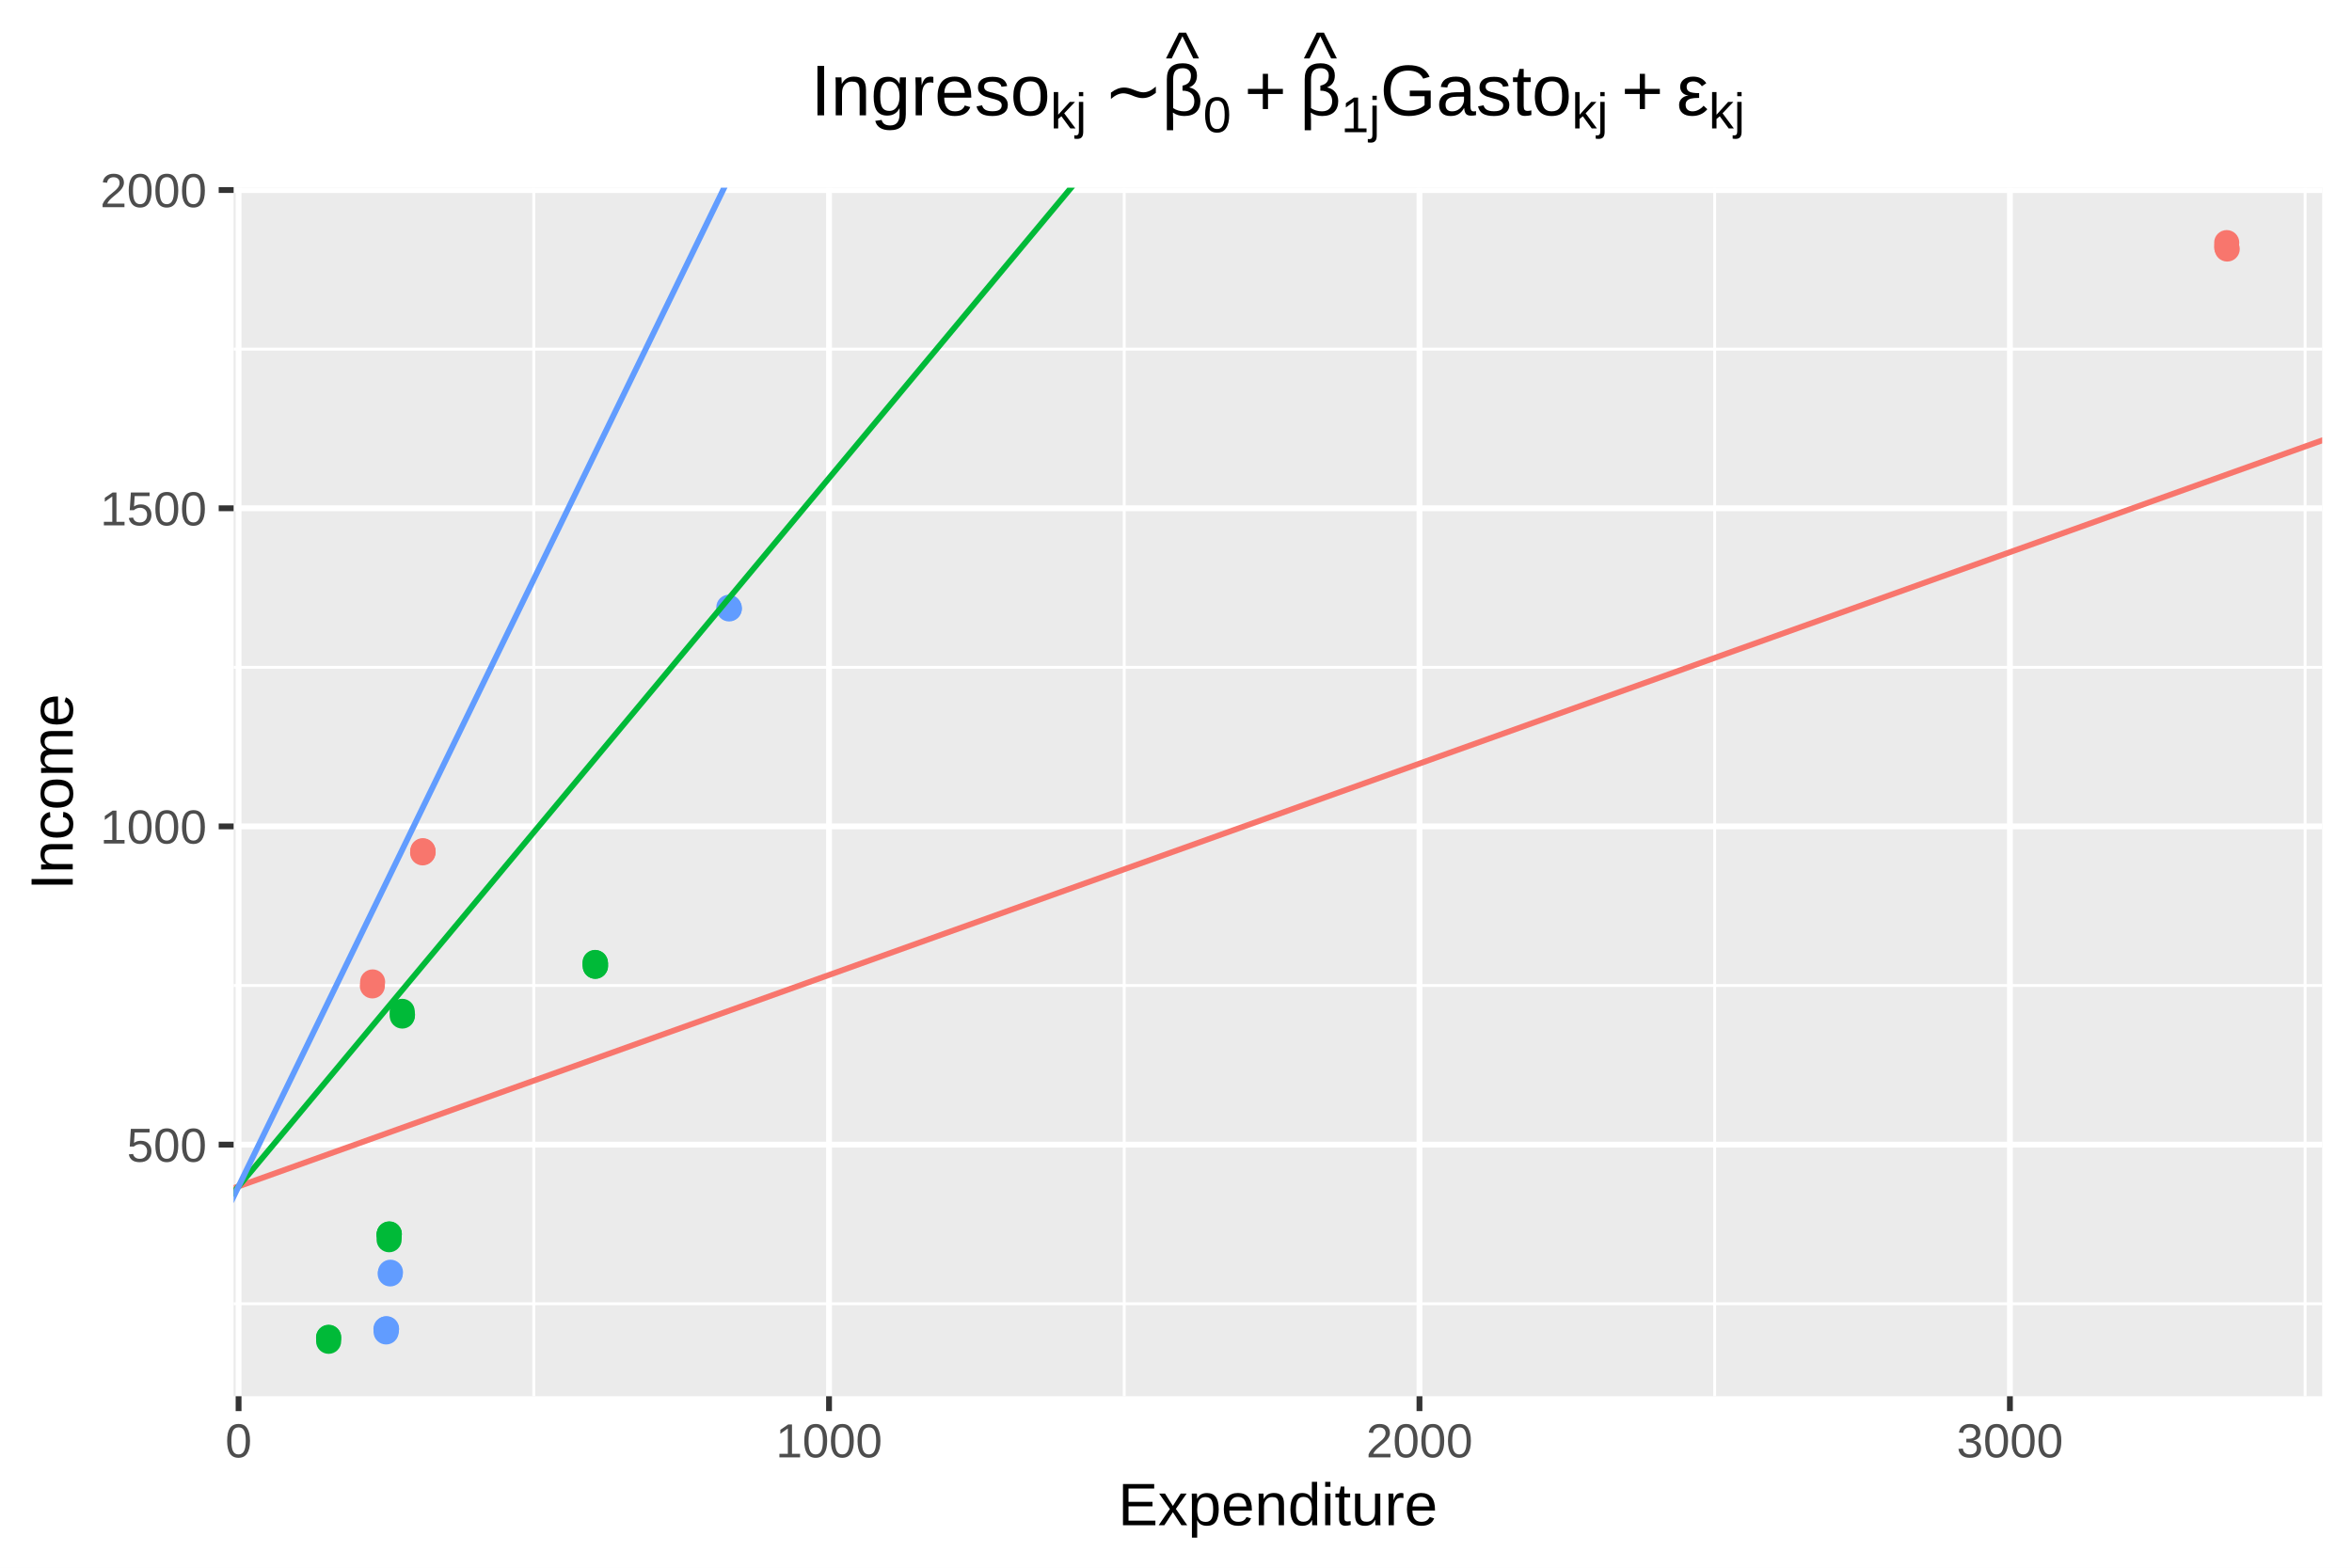
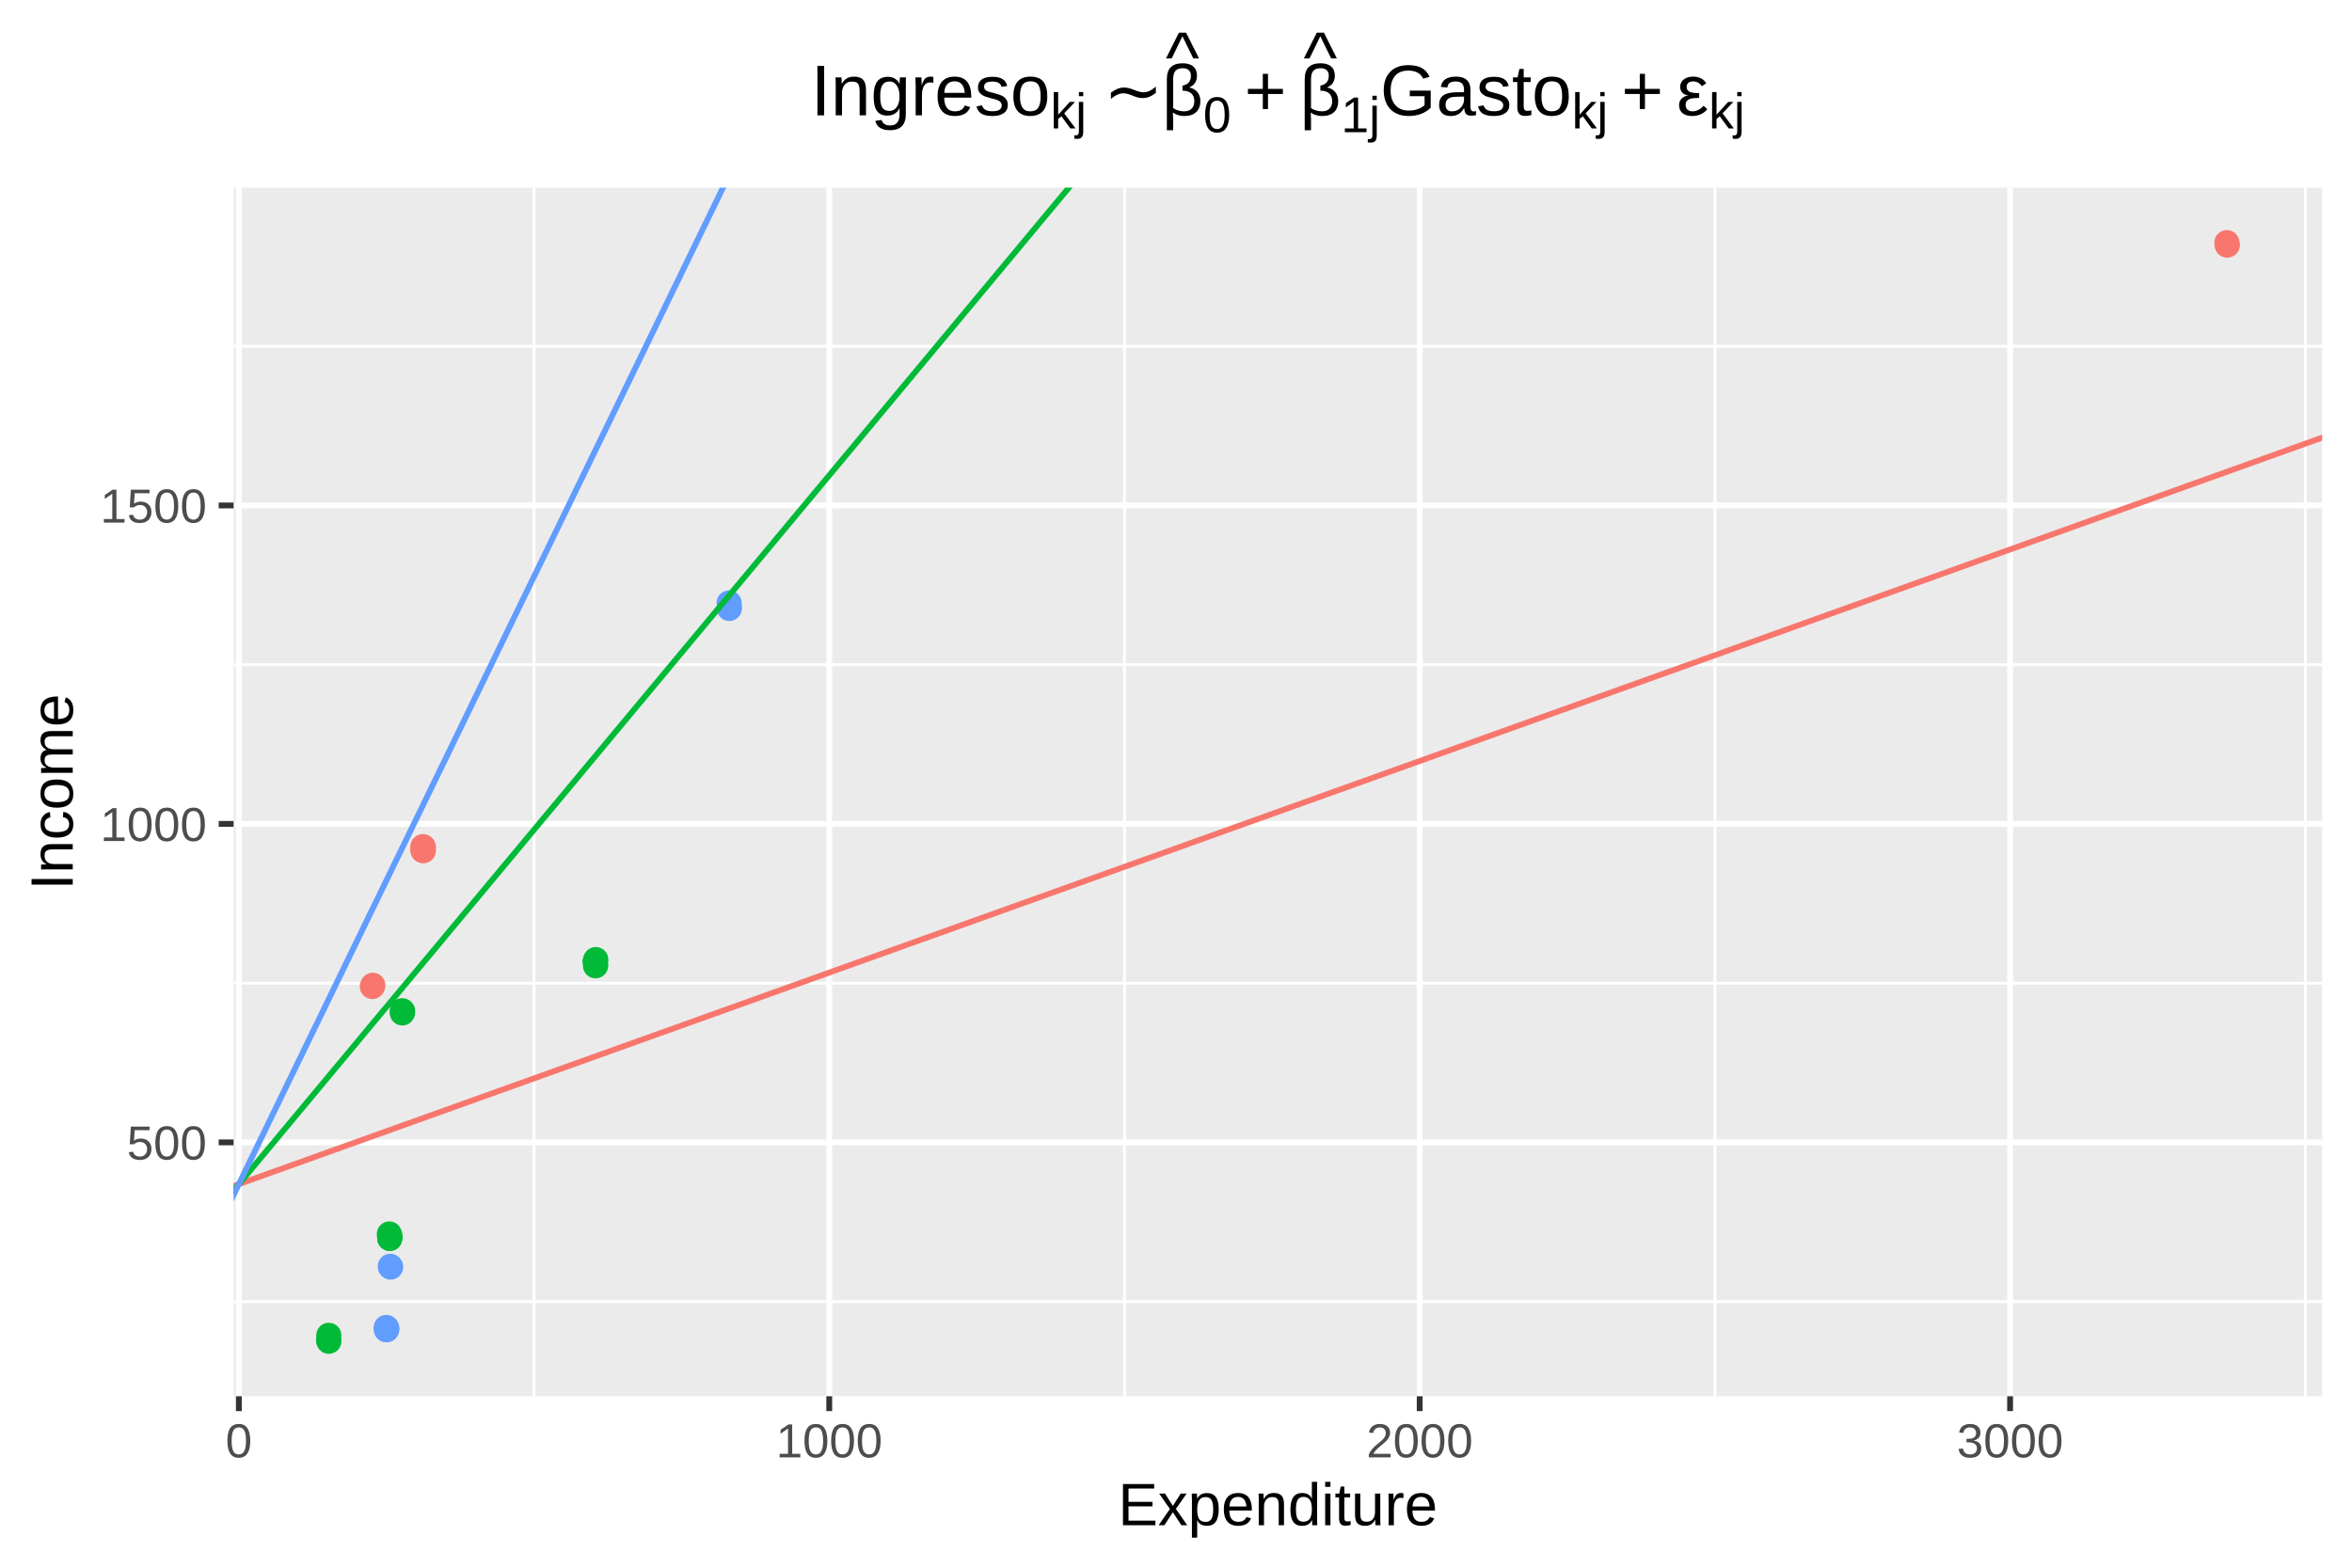
<svg xmlns="http://www.w3.org/2000/svg" width="432.00pt" height="288.00pt" viewBox="0 0 432.00 288.00">
  <g class="svglite">
    <defs>
      <style type="text/css">
    .svglite line, .svglite polyline, .svglite polygon, .svglite path, .svglite rect, .svglite circle {
      fill: none;
      stroke: #000000;
      stroke-linecap: round;
      stroke-linejoin: round;
      stroke-miterlimit: 10.00;
    }
    .svglite text {
      white-space: pre;
    }
    .svglite g.glyphgroup path {
      fill: inherit;
      stroke: none;
    }
  </style>
    </defs>
    <rect width="100%" height="100%" style="stroke: none; fill: #FFFFFF;" />
    <defs>
      <clipPath id="cpMC4wMHw0MzIuMDB8MC4wMHwyODguMDA=">
        <rect x="0.00" y="0.00" width="432.00" height="288.00" />
      </clipPath>
    </defs>
    <g clip-path="url(#cpMC4wMHw0MzIuMDB8MC4wMHwyODguMDA=)">
      <rect x="0" y="0.00" width="432.00" height="288.00" style="stroke-width: 1.07; stroke: #FFFFFF; fill: #FFFFFF;" />
    </g>
    <defs>
      <clipPath id="cpNDIuOTF8NDI2LjUyfDM0LjQ4fDI1Ni41MA==">
        <rect x="42.91" y="34.48" width="383.61" height="222.02" />
      </clipPath>
    </defs>
    <g clip-path="url(#cpNDIuOTF8NDI2LjUyfDM0LjQ4fDI1Ni41MA==)">
      <rect x="42.91" y="34.48" width="383.61" height="222.02" style="stroke-width: 1.07; stroke: none; fill: #EBEBEB;" />
-       <polyline points="42.91,239.51 426.52,239.51 " style="stroke-width: 0.53; stroke: #FFFFFF; stroke-linecap: butt;" />
-       <polyline points="42.91,181.05 426.52,181.05 " style="stroke-width: 0.53; stroke: #FFFFFF; stroke-linecap: butt;" />
-       <polyline points="42.91,122.60 426.52,122.60 " style="stroke-width: 0.53; stroke: #FFFFFF; stroke-linecap: butt;" />
-       <polyline points="42.91,64.14 426.52,64.14 " style="stroke-width: 0.53; stroke: #FFFFFF; stroke-linecap: butt;" />
-       <polyline points="98.04,256.50 98.04,34.48 " style="stroke-width: 0.53; stroke: #FFFFFF; stroke-linecap: butt;" />
-       <polyline points="206.49,256.50 206.49,34.48 " style="stroke-width: 0.53; stroke: #FFFFFF; stroke-linecap: butt;" />
-       <polyline points="314.94,256.50 314.94,34.48 " style="stroke-width: 0.53; stroke: #FFFFFF; stroke-linecap: butt;" />
-       <polyline points="423.39,256.50 423.39,34.48 " style="stroke-width: 0.53; stroke: #FFFFFF; stroke-linecap: butt;" />
-       <polyline points="42.91,210.28 426.52,210.28 " style="stroke-width: 1.07; stroke: #FFFFFF; stroke-linecap: butt;" />
-       <polyline points="42.91,151.82 426.52,151.82 " style="stroke-width: 1.07; stroke: #FFFFFF; stroke-linecap: butt;" />
-       <polyline points="42.91,93.37 426.52,93.37 " style="stroke-width: 1.07; stroke: #FFFFFF; stroke-linecap: butt;" />
-       <polyline points="42.91,34.91 426.52,34.91 " style="stroke-width: 1.07; stroke: #FFFFFF; stroke-linecap: butt;" />
-       <polyline points="43.82,256.50 43.82,34.48 " style="stroke-width: 1.07; stroke: #FFFFFF; stroke-linecap: butt;" />
-       <polyline points="152.27,256.50 152.27,34.48 " style="stroke-width: 1.07; stroke: #FFFFFF; stroke-linecap: butt;" />
-       <polyline points="260.72,256.50 260.72,34.48 " style="stroke-width: 1.07; stroke: #FFFFFF; stroke-linecap: butt;" />
-       <polyline points="369.17,256.50 369.17,34.48 " style="stroke-width: 1.07; stroke: #FFFFFF; stroke-linecap: butt;" />
-       <circle cx="408.97" cy="45.38" r="1.95" style="stroke-width: 0.71; stroke: #F8766D; fill: #F8766D;" />
-       <circle cx="409.08" cy="45.75" r="1.95" style="stroke-width: 0.71; stroke: #F8766D; fill: #F8766D;" />
-       <circle cx="408.99" cy="44.57" r="1.95" style="stroke-width: 0.71; stroke: #F8766D; fill: #F8766D;" />
-       <circle cx="77.66" cy="156.28" r="1.95" style="stroke-width: 0.71; stroke: #F8766D; fill: #F8766D;" />
-       <circle cx="77.62" cy="156.68" r="1.95" style="stroke-width: 0.71; stroke: #F8766D; fill: #F8766D;" />
-       <circle cx="77.69" cy="156.37" r="1.95" style="stroke-width: 0.71; stroke: #F8766D; fill: #F8766D;" />
-       <circle cx="77.72" cy="156.56" r="1.95" style="stroke-width: 0.71; stroke: #F8766D; fill: #F8766D;" />
-       <circle cx="68.44" cy="180.39" r="1.95" style="stroke-width: 0.71; stroke: #F8766D; fill: #F8766D;" />
-       <circle cx="68.39" cy="181.12" r="1.95" style="stroke-width: 0.71; stroke: #F8766D; fill: #F8766D;" />
-       <circle cx="133.92" cy="111.87" r="1.95" style="stroke-width: 0.71; stroke: #619CFF; fill: #619CFF;" />
-       <circle cx="133.98" cy="111.75" r="1.95" style="stroke-width: 0.71; stroke: #619CFF; fill: #619CFF;" />
-       <circle cx="133.87" cy="111.56" r="1.95" style="stroke-width: 0.71; stroke: #619CFF; fill: #619CFF;" />
-       <circle cx="71.67" cy="234.03" r="1.95" style="stroke-width: 0.71; stroke: #619CFF; fill: #619CFF;" />
-       <circle cx="71.72" cy="233.72" r="1.95" style="stroke-width: 0.71; stroke: #619CFF; fill: #619CFF;" />
-       <circle cx="70.89" cy="244.14" r="1.95" style="stroke-width: 0.71; stroke: #619CFF; fill: #619CFF;" />
-       <circle cx="70.92" cy="244.69" r="1.95" style="stroke-width: 0.71; stroke: #619CFF; fill: #619CFF;" />
-       <circle cx="70.98" cy="244.22" r="1.95" style="stroke-width: 0.71; stroke: #619CFF; fill: #619CFF;" />
-       <circle cx="71.00" cy="244.10" r="1.95" style="stroke-width: 0.71; stroke: #619CFF; fill: #619CFF;" />
-       <circle cx="60.37" cy="245.67" r="1.95" style="stroke-width: 0.71; stroke: #00BA38; fill: #00BA38;" />
-       <circle cx="60.36" cy="246.41" r="1.95" style="stroke-width: 0.71; stroke: #00BA38; fill: #00BA38;" />
-       <circle cx="60.35" cy="245.73" r="1.95" style="stroke-width: 0.71; stroke: #00BA38; fill: #00BA38;" />
-       <circle cx="71.50" cy="226.76" r="1.95" style="stroke-width: 0.71; stroke: #00BA38; fill: #00BA38;" />
-       <circle cx="71.47" cy="227.75" r="1.95" style="stroke-width: 0.71; stroke: #00BA38; fill: #00BA38;" />
-       <circle cx="71.48" cy="226.73" r="1.95" style="stroke-width: 0.71; stroke: #00BA38; fill: #00BA38;" />
-       <circle cx="71.51" cy="226.68" r="1.95" style="stroke-width: 0.71; stroke: #00BA38; fill: #00BA38;" />
-       <circle cx="71.48" cy="226.99" r="1.95" style="stroke-width: 0.71; stroke: #00BA38; fill: #00BA38;" />
-       <circle cx="109.29" cy="176.81" r="1.95" style="stroke-width: 0.71; stroke: #00BA38; fill: #00BA38;" />
-       <circle cx="109.32" cy="177.49" r="1.95" style="stroke-width: 0.71; stroke: #00BA38; fill: #00BA38;" />
-       <circle cx="109.37" cy="176.86" r="1.95" style="stroke-width: 0.71; stroke: #00BA38; fill: #00BA38;" />
-       <circle cx="109.35" cy="177.53" r="1.95" style="stroke-width: 0.71; stroke: #00BA38; fill: #00BA38;" />
-       <circle cx="109.41" cy="177.38" r="1.95" style="stroke-width: 0.71; stroke: #00BA38; fill: #00BA38;" />
-       <circle cx="109.36" cy="176.98" r="1.95" style="stroke-width: 0.71; stroke: #00BA38; fill: #00BA38;" />
-       <circle cx="73.93" cy="186.42" r="1.95" style="stroke-width: 0.71; stroke: #00BA38; fill: #00BA38;" />
-       <circle cx="73.89" cy="186.66" r="1.95" style="stroke-width: 0.71; stroke: #00BA38; fill: #00BA38;" />
-       <circle cx="73.87" cy="185.79" r="1.95" style="stroke-width: 0.71; stroke: #00BA38; fill: #00BA38;" />
-       <line x1="-340.70" y1="355.64" x2="810.13" y2="-56.47" style="stroke-width: 1.07; stroke: #F8766D; stroke-linecap: butt;" />
-       <line x1="-173.38" y1="478.53" x2="381.80" y2="-187.54" style="stroke-width: 1.07; stroke: #00BA38; stroke-linecap: butt;" />
-       <line x1="-82.87" y1="478.53" x2="240.96" y2="-187.54" style="stroke-width: 1.07; stroke: #619CFF; stroke-linecap: butt;" />
+       <polyline points="42.91,239.12 426.52,239.12 " style="stroke-width: 0.53; stroke: #FFFFFF; stroke-linecap: butt;" />
+       <polyline points="42.91,180.62 426.52,180.62 " style="stroke-width: 0.53; stroke: #FFFFFF; stroke-linecap: butt;" />
+       <polyline points="42.91,122.11 426.52,122.11 " style="stroke-width: 0.53; stroke: #FFFFFF; stroke-linecap: butt;" />
+       <polyline points="42.91,63.61 426.52,63.61 " style="stroke-width: 0.53; stroke: #FFFFFF; stroke-linecap: butt;" />
+       <polyline points="98.09,256.50 98.09,34.48 " style="stroke-width: 0.53; stroke: #FFFFFF; stroke-linecap: butt;" />
+       <polyline points="206.54,256.50 206.54,34.48 " style="stroke-width: 0.53; stroke: #FFFFFF; stroke-linecap: butt;" />
+       <polyline points="314.98,256.50 314.98,34.48 " style="stroke-width: 0.53; stroke: #FFFFFF; stroke-linecap: butt;" />
+       <polyline points="423.43,256.50 423.43,34.48 " style="stroke-width: 0.53; stroke: #FFFFFF; stroke-linecap: butt;" />
+       <polyline points="42.91,209.87 426.52,209.87 " style="stroke-width: 1.07; stroke: #FFFFFF; stroke-linecap: butt;" />
+       <polyline points="42.91,151.36 426.52,151.36 " style="stroke-width: 1.07; stroke: #FFFFFF; stroke-linecap: butt;" />
+       <polyline points="42.91,92.86 426.52,92.86 " style="stroke-width: 1.07; stroke: #FFFFFF; stroke-linecap: butt;" />
+       <polyline points="43.87,256.50 43.87,34.48 " style="stroke-width: 1.07; stroke: #FFFFFF; stroke-linecap: butt;" />
+       <polyline points="152.31,256.50 152.31,34.48 " style="stroke-width: 1.07; stroke: #FFFFFF; stroke-linecap: butt;" />
+       <polyline points="260.76,256.50 260.76,34.48 " style="stroke-width: 1.07; stroke: #FFFFFF; stroke-linecap: butt;" />
+       <polyline points="369.20,256.50 369.20,34.48 " style="stroke-width: 1.07; stroke: #FFFFFF; stroke-linecap: butt;" />
+       <circle cx="409.01" cy="44.57" r="1.95" style="stroke-width: 0.71; stroke: #F8766D; fill: #F8766D;" />
+       <circle cx="409.08" cy="45.02" r="1.95" style="stroke-width: 0.71; stroke: #F8766D; fill: #F8766D;" />
+       <circle cx="409.08" cy="44.97" r="1.95" style="stroke-width: 0.71; stroke: #F8766D; fill: #F8766D;" />
+       <circle cx="77.78" cy="155.65" r="1.95" style="stroke-width: 0.71; stroke: #F8766D; fill: #F8766D;" />
+       <circle cx="77.66" cy="155.53" r="1.95" style="stroke-width: 0.71; stroke: #F8766D; fill: #F8766D;" />
+       <circle cx="77.67" cy="156.24" r="1.95" style="stroke-width: 0.71; stroke: #F8766D; fill: #F8766D;" />
+       <circle cx="77.76" cy="156.28" r="1.95" style="stroke-width: 0.71; stroke: #F8766D; fill: #F8766D;" />
+       <circle cx="68.48" cy="181.00" r="1.95" style="stroke-width: 0.71; stroke: #F8766D; fill: #F8766D;" />
+       <circle cx="68.38" cy="181.24" r="1.95" style="stroke-width: 0.71; stroke: #F8766D; fill: #F8766D;" />
+       <circle cx="133.92" cy="110.76" r="1.95" style="stroke-width: 0.71; stroke: #619CFF; fill: #619CFF;" />
+       <circle cx="133.95" cy="111.53" r="1.95" style="stroke-width: 0.71; stroke: #619CFF; fill: #619CFF;" />
+       <circle cx="133.96" cy="111.78" r="1.95" style="stroke-width: 0.71; stroke: #619CFF; fill: #619CFF;" />
+       <circle cx="71.69" cy="232.63" r="1.95" style="stroke-width: 0.71; stroke: #619CFF; fill: #619CFF;" />
+       <circle cx="71.75" cy="232.78" r="1.95" style="stroke-width: 0.71; stroke: #619CFF; fill: #619CFF;" />
+       <circle cx="70.94" cy="243.86" r="1.95" style="stroke-width: 0.71; stroke: #619CFF; fill: #619CFF;" />
+       <circle cx="71.05" cy="244.01" r="1.95" style="stroke-width: 0.71; stroke: #619CFF; fill: #619CFF;" />
+       <circle cx="71.03" cy="244.26" r="1.95" style="stroke-width: 0.71; stroke: #619CFF; fill: #619CFF;" />
+       <circle cx="70.96" cy="244.29" r="1.95" style="stroke-width: 0.71; stroke: #619CFF; fill: #619CFF;" />
+       <circle cx="60.40" cy="246.41" r="1.95" style="stroke-width: 0.71; stroke: #00BA38; fill: #00BA38;" />
+       <circle cx="60.39" cy="245.31" r="1.95" style="stroke-width: 0.71; stroke: #00BA38; fill: #00BA38;" />
+       <circle cx="60.35" cy="246.18" r="1.95" style="stroke-width: 0.71; stroke: #00BA38; fill: #00BA38;" />
+       <circle cx="71.63" cy="227.05" r="1.95" style="stroke-width: 0.71; stroke: #00BA38; fill: #00BA38;" />
+       <circle cx="71.51" cy="226.69" r="1.95" style="stroke-width: 0.71; stroke: #00BA38; fill: #00BA38;" />
+       <circle cx="71.59" cy="227.54" r="1.95" style="stroke-width: 0.71; stroke: #00BA38; fill: #00BA38;" />
+       <circle cx="71.56" cy="227.23" r="1.95" style="stroke-width: 0.71; stroke: #00BA38; fill: #00BA38;" />
+       <circle cx="71.59" cy="227.46" r="1.95" style="stroke-width: 0.71; stroke: #00BA38; fill: #00BA38;" />
+       <circle cx="109.43" cy="176.28" r="1.95" style="stroke-width: 0.71; stroke: #00BA38; fill: #00BA38;" />
+       <circle cx="109.36" cy="176.60" r="1.95" style="stroke-width: 0.71; stroke: #00BA38; fill: #00BA38;" />
+       <circle cx="109.41" cy="177.24" r="1.95" style="stroke-width: 0.71; stroke: #00BA38; fill: #00BA38;" />
+       <circle cx="109.33" cy="176.54" r="1.95" style="stroke-width: 0.71; stroke: #00BA38; fill: #00BA38;" />
+       <circle cx="109.38" cy="177.43" r="1.95" style="stroke-width: 0.71; stroke: #00BA38; fill: #00BA38;" />
+       <circle cx="109.35" cy="176.66" r="1.95" style="stroke-width: 0.71; stroke: #00BA38; fill: #00BA38;" />
+       <circle cx="73.89" cy="186.09" r="1.95" style="stroke-width: 0.71; stroke: #00BA38; fill: #00BA38;" />
+       <circle cx="73.90" cy="185.68" r="1.95" style="stroke-width: 0.71; stroke: #00BA38; fill: #00BA38;" />
+       <circle cx="73.97" cy="185.84" r="1.95" style="stroke-width: 0.71; stroke: #00BA38; fill: #00BA38;" />
+       <line x1="-340.70" y1="355.37" x2="810.13" y2="-57.09" style="stroke-width: 1.07; stroke: #F8766D; stroke-linecap: butt;" />
+       <line x1="-173.49" y1="478.53" x2="381.22" y2="-187.54" style="stroke-width: 1.07; stroke: #00BA38; stroke-linecap: butt;" />
+       <line x1="-82.91" y1="478.53" x2="240.64" y2="-187.54" style="stroke-width: 1.07; stroke: #619CFF; stroke-linecap: butt;" />
    </g>
    <g clip-path="url(#cpMC4wMHw0MzIuMDB8MC4wMHwyODguMDA=)">
-       <text x="37.98" y="213.43" text-anchor="end" style="font-size: 8.80px;fill: #4D4D4D; font-family: &quot;Arial&quot;;" textLength="14.67px" lengthAdjust="spacingAndGlyphs">500</text>
-       <text x="37.98" y="154.97" text-anchor="end" style="font-size: 8.80px;fill: #4D4D4D; font-family: &quot;Arial&quot;;" textLength="19.56px" lengthAdjust="spacingAndGlyphs">1000</text>
-       <text x="37.98" y="96.52" text-anchor="end" style="font-size: 8.80px;fill: #4D4D4D; font-family: &quot;Arial&quot;;" textLength="19.56px" lengthAdjust="spacingAndGlyphs">1500</text>
-       <text x="37.98" y="38.06" text-anchor="end" style="font-size: 8.80px;fill: #4D4D4D; font-family: &quot;Arial&quot;;" textLength="19.56px" lengthAdjust="spacingAndGlyphs">2000</text>
-       <polyline points="40.17,210.28 42.91,210.28 " style="stroke-width: 1.07; stroke: #333333; stroke-linecap: butt;" />
-       <polyline points="40.17,151.82 42.91,151.82 " style="stroke-width: 1.07; stroke: #333333; stroke-linecap: butt;" />
-       <polyline points="40.17,93.37 42.91,93.37 " style="stroke-width: 1.07; stroke: #333333; stroke-linecap: butt;" />
-       <polyline points="40.17,34.91 42.91,34.91 " style="stroke-width: 1.07; stroke: #333333; stroke-linecap: butt;" />
-       <polyline points="43.82,259.24 43.82,256.50 " style="stroke-width: 1.07; stroke: #333333; stroke-linecap: butt;" />
-       <polyline points="152.27,259.24 152.27,256.50 " style="stroke-width: 1.07; stroke: #333333; stroke-linecap: butt;" />
-       <polyline points="260.72,259.24 260.72,256.50 " style="stroke-width: 1.07; stroke: #333333; stroke-linecap: butt;" />
-       <polyline points="369.17,259.24 369.17,256.50 " style="stroke-width: 1.07; stroke: #333333; stroke-linecap: butt;" />
-       <text x="43.82" y="267.74" text-anchor="middle" style="font-size: 8.80px;fill: #4D4D4D; font-family: &quot;Arial&quot;;" textLength="4.89px" lengthAdjust="spacingAndGlyphs">0</text>
-       <text x="152.27" y="267.74" text-anchor="middle" style="font-size: 8.80px;fill: #4D4D4D; font-family: &quot;Arial&quot;;" textLength="19.56px" lengthAdjust="spacingAndGlyphs">1000</text>
-       <text x="260.72" y="267.74" text-anchor="middle" style="font-size: 8.80px;fill: #4D4D4D; font-family: &quot;Arial&quot;;" textLength="19.56px" lengthAdjust="spacingAndGlyphs">2000</text>
-       <text x="369.17" y="267.74" text-anchor="middle" style="font-size: 8.80px;fill: #4D4D4D; font-family: &quot;Arial&quot;;" textLength="19.56px" lengthAdjust="spacingAndGlyphs">3000</text>
+       <text x="37.98" y="213.02" text-anchor="end" style="font-size: 8.80px;fill: #4D4D4D; font-family: &quot;Arial&quot;;" textLength="14.67px" lengthAdjust="spacingAndGlyphs">500</text>
+       <text x="37.98" y="154.51" text-anchor="end" style="font-size: 8.80px;fill: #4D4D4D; font-family: &quot;Arial&quot;;" textLength="19.56px" lengthAdjust="spacingAndGlyphs">1000</text>
+       <text x="37.98" y="96.01" text-anchor="end" style="font-size: 8.80px;fill: #4D4D4D; font-family: &quot;Arial&quot;;" textLength="19.56px" lengthAdjust="spacingAndGlyphs">1500</text>
+       <polyline points="40.17,209.87 42.91,209.87 " style="stroke-width: 1.07; stroke: #333333; stroke-linecap: butt;" />
+       <polyline points="40.17,151.36 42.91,151.36 " style="stroke-width: 1.07; stroke: #333333; stroke-linecap: butt;" />
+       <polyline points="40.17,92.86 42.91,92.86 " style="stroke-width: 1.07; stroke: #333333; stroke-linecap: butt;" />
+       <polyline points="43.87,259.24 43.87,256.50 " style="stroke-width: 1.07; stroke: #333333; stroke-linecap: butt;" />
+       <polyline points="152.31,259.24 152.31,256.50 " style="stroke-width: 1.07; stroke: #333333; stroke-linecap: butt;" />
+       <polyline points="260.76,259.24 260.76,256.50 " style="stroke-width: 1.07; stroke: #333333; stroke-linecap: butt;" />
+       <polyline points="369.20,259.24 369.20,256.50 " style="stroke-width: 1.07; stroke: #333333; stroke-linecap: butt;" />
+       <text x="43.87" y="267.74" text-anchor="middle" style="font-size: 8.80px;fill: #4D4D4D; font-family: &quot;Arial&quot;;" textLength="4.89px" lengthAdjust="spacingAndGlyphs">0</text>
+       <text x="152.31" y="267.74" text-anchor="middle" style="font-size: 8.80px;fill: #4D4D4D; font-family: &quot;Arial&quot;;" textLength="19.56px" lengthAdjust="spacingAndGlyphs">1000</text>
+       <text x="260.76" y="267.74" text-anchor="middle" style="font-size: 8.80px;fill: #4D4D4D; font-family: &quot;Arial&quot;;" textLength="19.56px" lengthAdjust="spacingAndGlyphs">2000</text>
+       <text x="369.20" y="267.74" text-anchor="middle" style="font-size: 8.80px;fill: #4D4D4D; font-family: &quot;Arial&quot;;" textLength="19.56px" lengthAdjust="spacingAndGlyphs">3000</text>
      <text x="234.71" y="280.20" text-anchor="middle" style="font-size: 11.00px; font-family: &quot;Arial&quot;;" textLength="58.75px" lengthAdjust="spacingAndGlyphs">Expenditure</text>
      <text transform="translate(13.36,145.49) rotate(-90)" text-anchor="middle" style="font-size: 11.00px; font-family: &quot;Arial&quot;;" textLength="36.09px" lengthAdjust="spacingAndGlyphs">Income</text>
      <text x="148.92" y="21.19" style="font-size: 13.20px; font-family: &quot;Arial&quot;;" textLength="3.66px" lengthAdjust="spacingAndGlyphs">I</text>
      <text x="152.58" y="21.19" style="font-size: 13.20px; font-family: &quot;Arial&quot;;" textLength="7.33px" lengthAdjust="spacingAndGlyphs">n</text>
      <text x="159.92" y="21.19" style="font-size: 13.20px; font-family: &quot;Arial&quot;;" textLength="7.33px" lengthAdjust="spacingAndGlyphs">g</text>
      <text x="167.26" y="21.19" style="font-size: 13.20px; font-family: &quot;Arial&quot;;" textLength="4.39px" lengthAdjust="spacingAndGlyphs">r</text>
      <text x="171.65" y="21.19" style="font-size: 13.20px; font-family: &quot;Arial&quot;;" textLength="7.33px" lengthAdjust="spacingAndGlyphs">e</text>
      <text x="178.99" y="21.19" style="font-size: 13.20px; font-family: &quot;Arial&quot;;" textLength="6.59px" lengthAdjust="spacingAndGlyphs">s</text>
      <text x="185.58" y="21.19" style="font-size: 13.20px; font-family: &quot;Arial&quot;;" textLength="7.33px" lengthAdjust="spacingAndGlyphs">o</text>
      <text x="192.92" y="23.59" style="font-size: 9.24px; font-family: &quot;Arial&quot;;" textLength="4.62px" lengthAdjust="spacingAndGlyphs">k</text>
      <text x="197.54" y="23.59" style="font-size: 9.24px; font-family: &quot;Arial&quot;;" textLength="2.05px" lengthAdjust="spacingAndGlyphs">j</text>
      <text x="202.64" y="21.19" style="font-size: 13.20px; font-family: &quot;Arial&quot;;" textLength="6.50px" lengthAdjust="spacingAndGlyphs">∼</text>
      <text x="213.40" y="21.19" style="font-size: 13.20px; font-family: &quot;Arial&quot;;" textLength="7.58px" lengthAdjust="spacingAndGlyphs">β</text>
      <text x="214.10" y="15.08" style="font-size: 13.20px; font-family: &quot;Arial&quot;;" textLength="6.19px" lengthAdjust="spacingAndGlyphs">^</text>
      <text x="220.99" y="24.28" style="font-size: 9.24px; font-family: &quot;Arial&quot;;" textLength="5.14px" lengthAdjust="spacingAndGlyphs">0</text>
      <text x="228.57" y="21.19" style="font-size: 13.20px; font-family: &quot;Arial&quot;;" textLength="7.70px" lengthAdjust="spacingAndGlyphs">+</text>
      <text x="238.72" y="21.19" style="font-size: 13.20px; font-family: &quot;Arial&quot;;" textLength="7.58px" lengthAdjust="spacingAndGlyphs">β</text>
      <text x="239.42" y="15.08" style="font-size: 13.20px; font-family: &quot;Arial&quot;;" textLength="6.19px" lengthAdjust="spacingAndGlyphs">^</text>
      <text x="246.31" y="24.28" style="font-size: 9.24px; font-family: &quot;Arial&quot;;" textLength="5.14px" lengthAdjust="spacingAndGlyphs">1</text>
      <text x="251.45" y="24.28" style="font-size: 9.24px; font-family: &quot;Arial&quot;;" textLength="2.05px" lengthAdjust="spacingAndGlyphs">j</text>
      <text x="253.50" y="21.19" style="font-size: 13.20px; font-family: &quot;Arial&quot;;" textLength="10.25px" lengthAdjust="spacingAndGlyphs">G</text>
      <text x="263.76" y="21.19" style="font-size: 13.20px; font-family: &quot;Arial&quot;;" textLength="7.33px" lengthAdjust="spacingAndGlyphs">a</text>
      <text x="271.10" y="21.19" style="font-size: 13.20px; font-family: &quot;Arial&quot;;" textLength="6.59px" lengthAdjust="spacingAndGlyphs">s</text>
      <text x="277.69" y="21.19" style="font-size: 13.20px; font-family: &quot;Arial&quot;;" textLength="3.66px" lengthAdjust="spacingAndGlyphs">t</text>
      <text x="281.36" y="21.19" style="font-size: 13.20px; font-family: &quot;Arial&quot;;" textLength="7.33px" lengthAdjust="spacingAndGlyphs">o</text>
      <text x="288.69" y="23.59" style="font-size: 9.24px; font-family: &quot;Arial&quot;;" textLength="4.62px" lengthAdjust="spacingAndGlyphs">k</text>
      <text x="293.31" y="23.59" style="font-size: 9.24px; font-family: &quot;Arial&quot;;" textLength="2.05px" lengthAdjust="spacingAndGlyphs">j</text>
      <text x="297.81" y="21.19" style="font-size: 13.20px; font-family: &quot;Arial&quot;;" textLength="7.70px" lengthAdjust="spacingAndGlyphs">+</text>
      <text x="307.95" y="21.19" style="font-size: 13.20px; font-family: &quot;Arial&quot;;" textLength="5.88px" lengthAdjust="spacingAndGlyphs">ε</text>
      <text x="313.84" y="23.59" style="font-size: 9.24px; font-family: &quot;Arial&quot;;" textLength="4.62px" lengthAdjust="spacingAndGlyphs">k</text>
      <text x="318.46" y="23.59" style="font-size: 9.24px; font-family: &quot;Arial&quot;;" textLength="2.05px" lengthAdjust="spacingAndGlyphs">j</text>
    </g>
  </g>
</svg>
